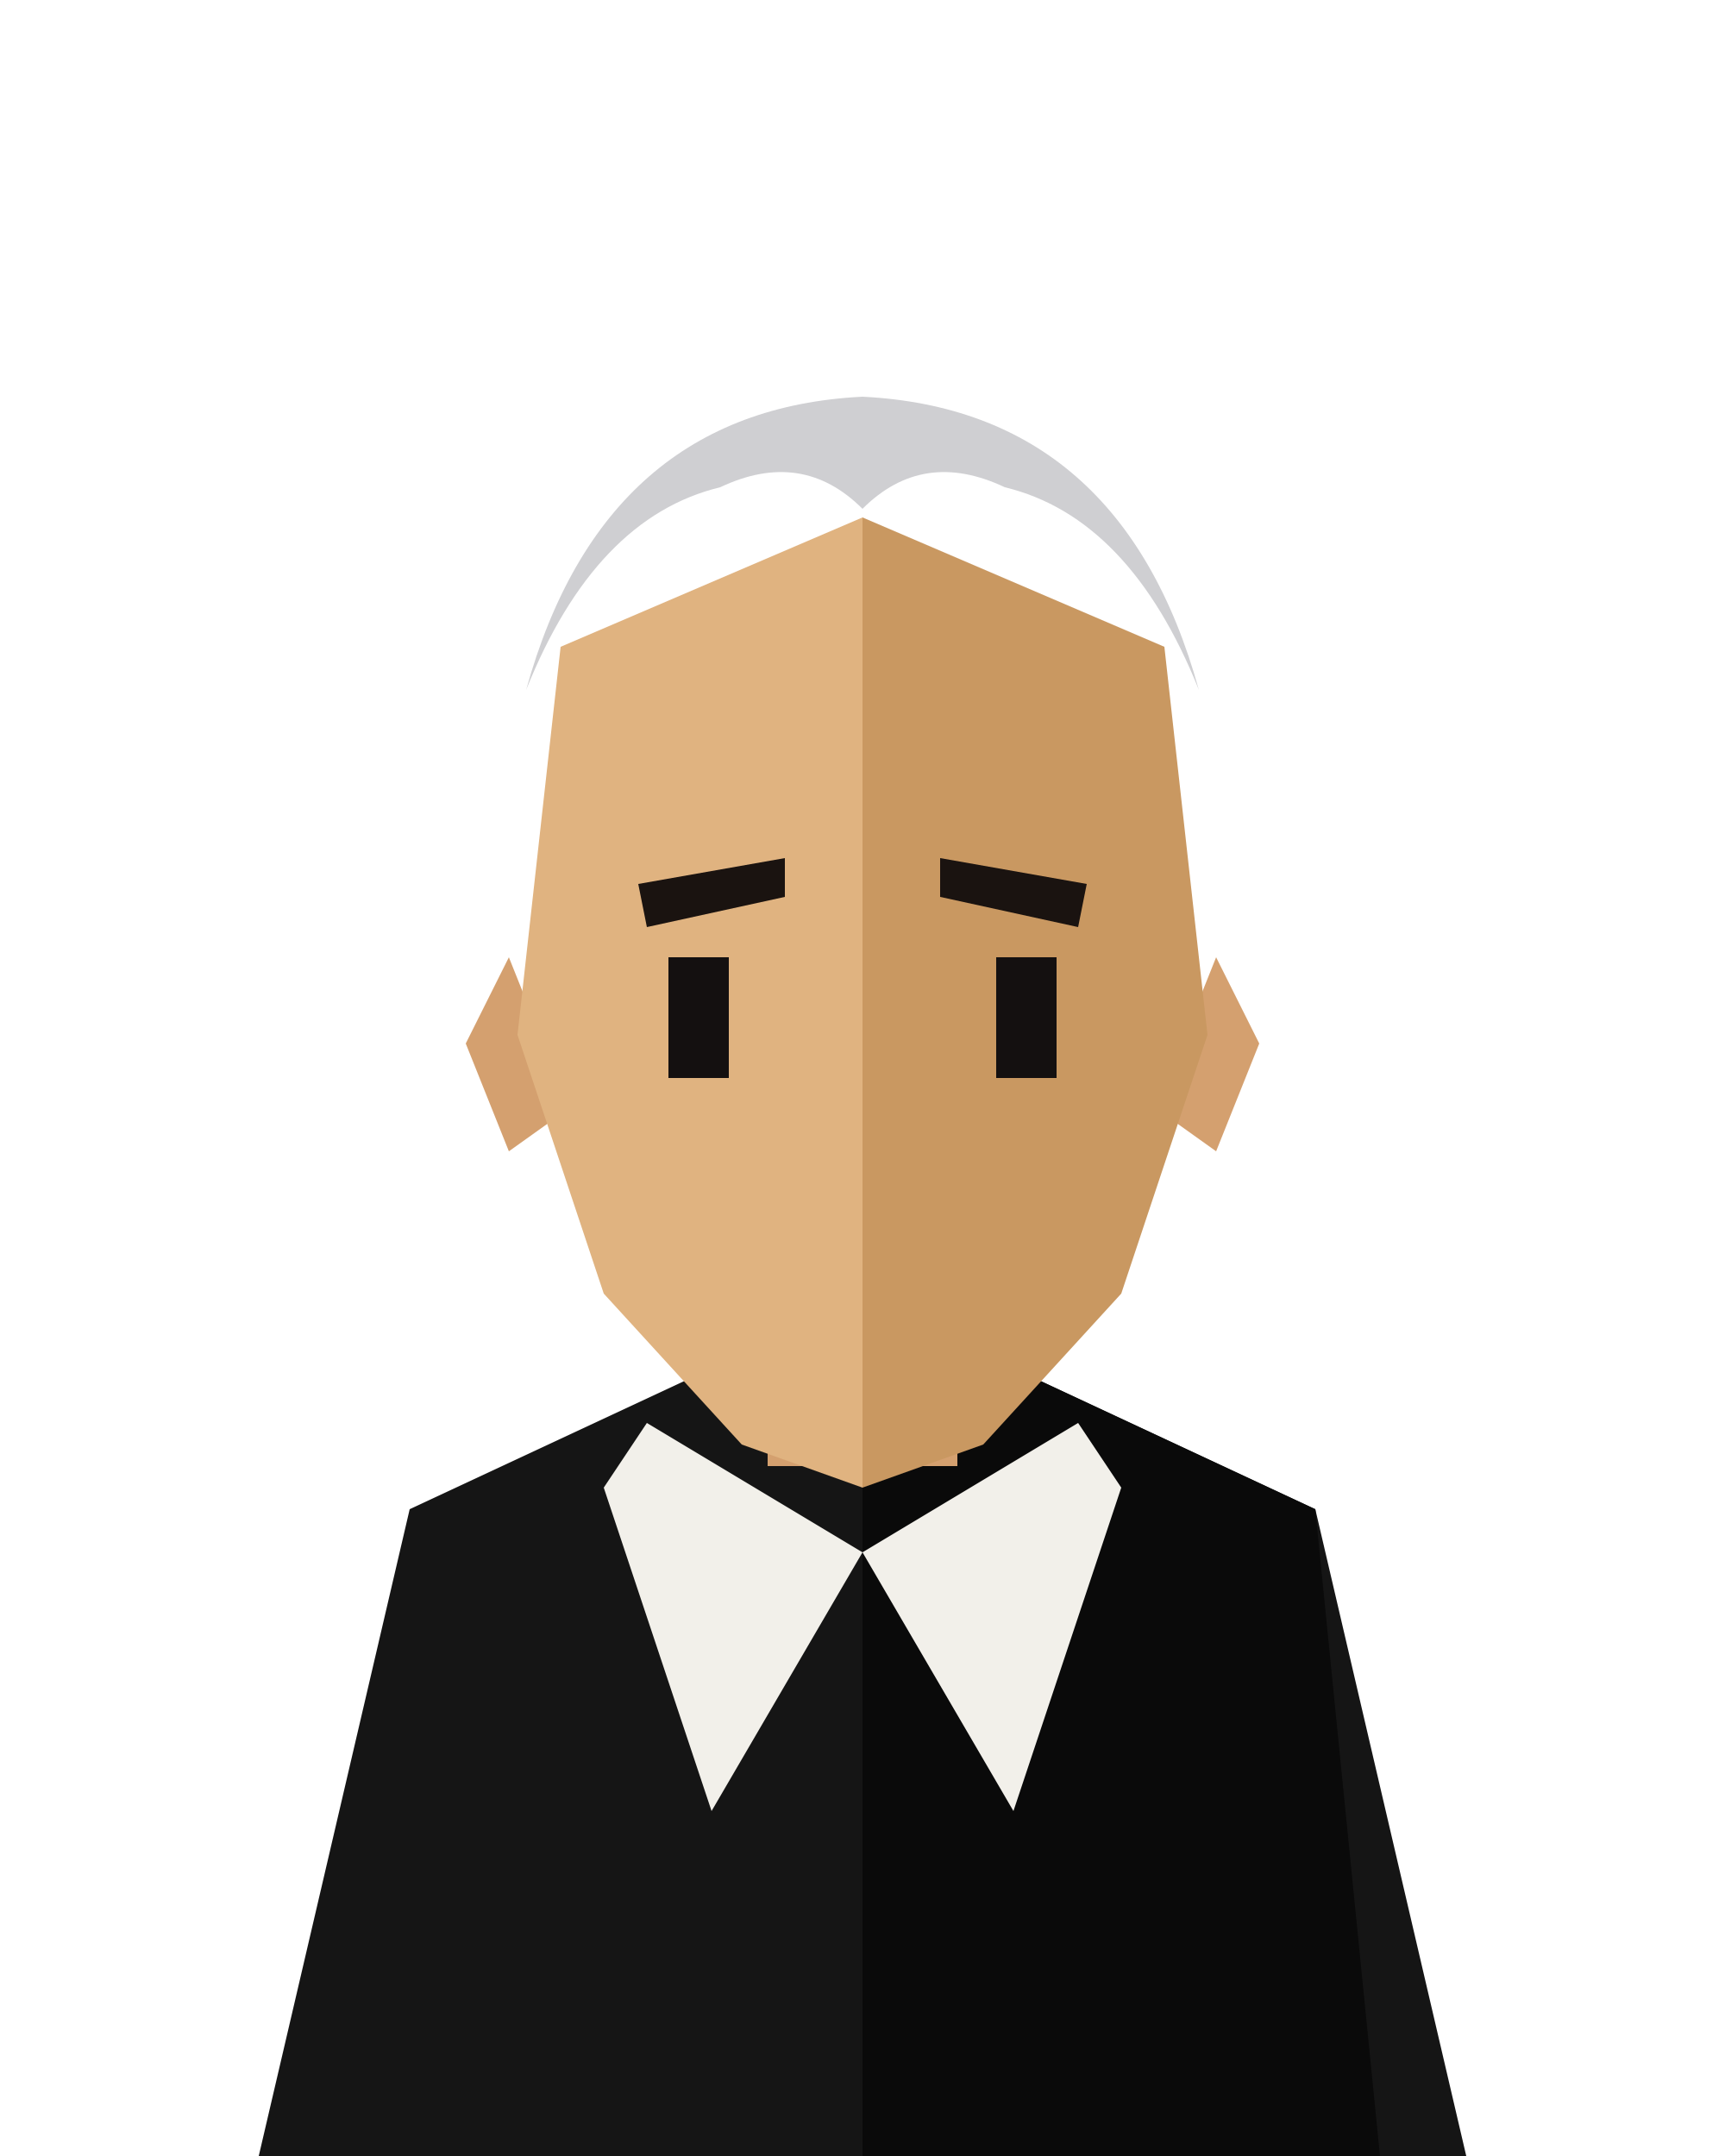
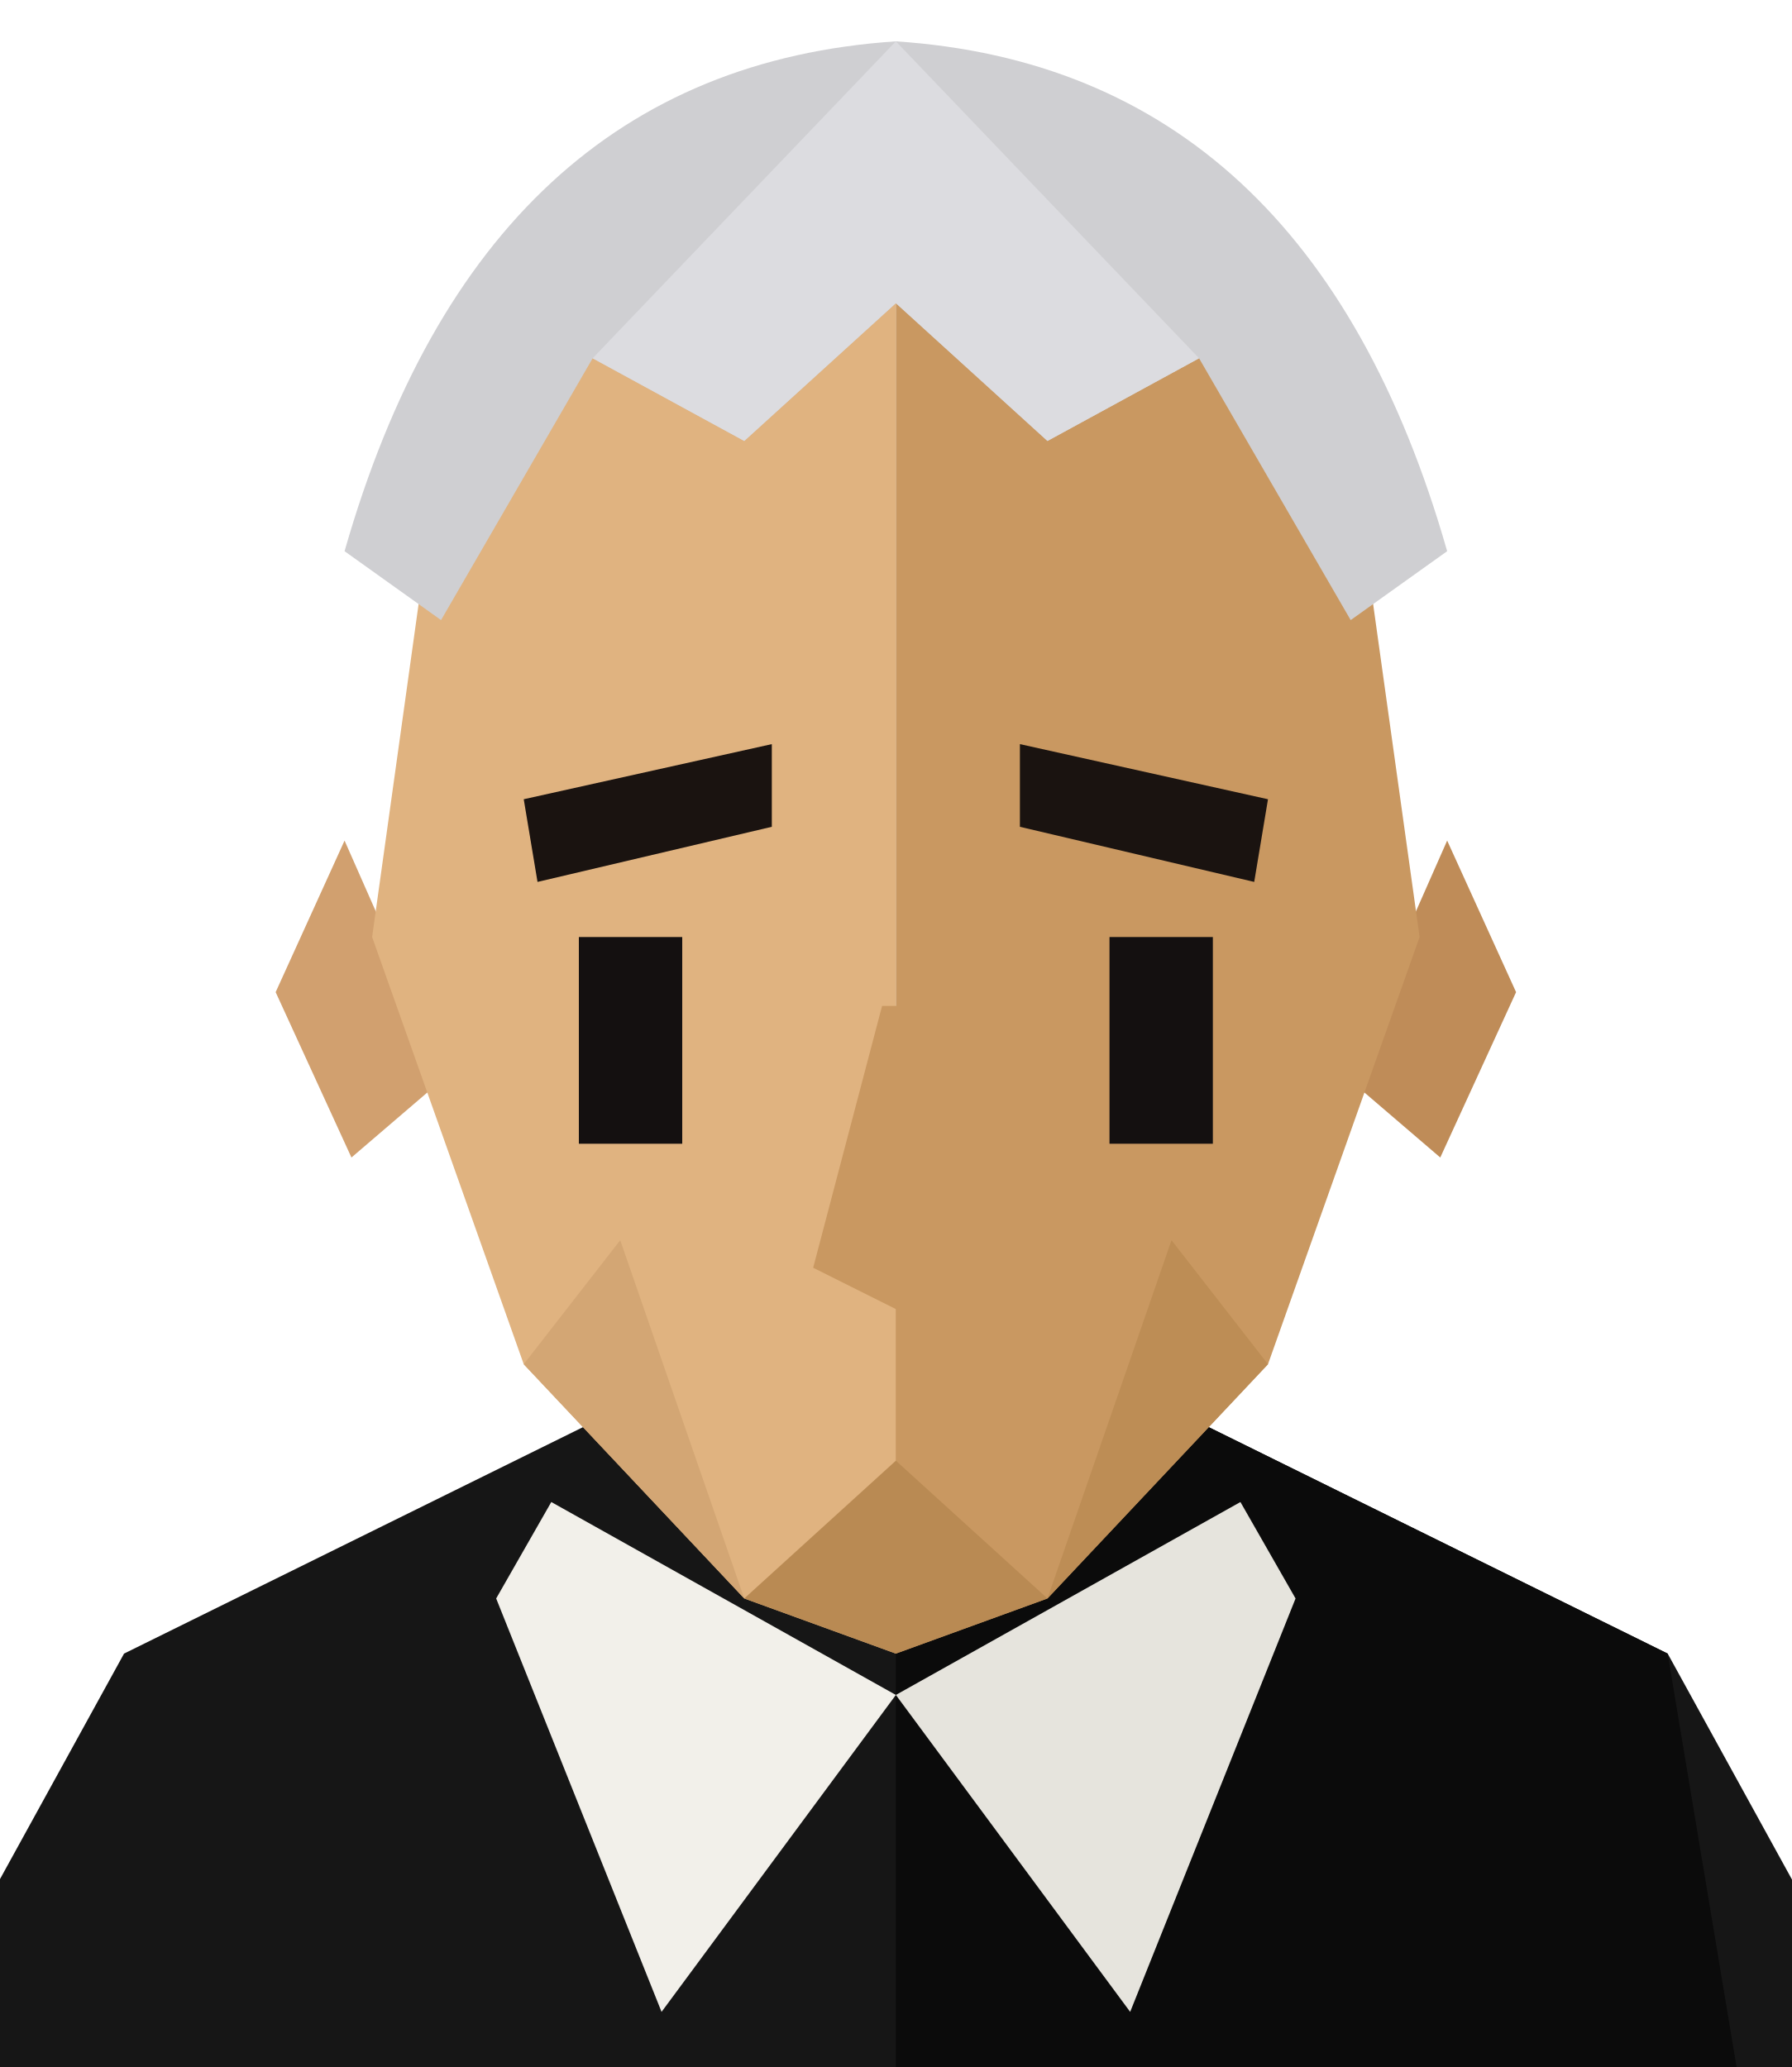
- <svg xmlns="http://www.w3.org/2000/svg" viewBox="0 0 400 500">
-   <path d="M60,500 L95,350 L170,315 L230,315 L305,350 L340,500 Z" fill="#151515" />
-   <path d="M200,500 L200,315 L230,315 L305,350 L320,500 Z" fill="#0a0a0a" />
-   <path d="M150,330 L200,360 L165,420 L140,345 Z" fill="#f2f0ea" />
-   <path d="M250,330 L200,360 L235,420 L260,345 Z" fill="#f2f0ea" />
-   <rect x="178" y="270" width="44" height="70" fill="#d4a06f" />
-   <path d="M118,222 L108,242 L118,267 L132,257 Z" fill="#d4a06f" />
-   <path d="M282,222 L292,242 L282,267 L268,257 Z" fill="#d4a06f" />
-   <path d="M200,120 L130,150 L120,240 L140,300 L172,335 L200,345 Z" fill="#e0b380" />
-   <path d="M200,120 L270,150 L280,240 L260,300 L228,335 L200,345 Z" fill="#c99861" />
-   <path d="M148,205 L182,199 L182,208 L150,215 Z" fill="#1a1310" />
-   <path d="M218,199 L252,205 L250,215 L218,208 Z" fill="#1a1310" />
-   <rect x="155" y="222" width="14" height="28" fill="#141010" />
-   <rect x="231" y="222" width="14" height="28" fill="#141010" />
-   <path d="M122,160 Q140,95 200,92 Q260,95 278,160 Q262,120 233,113 Q214,104 200,118 Q186,104 167,113 Q138,120 122,160 Z" fill="#cfcfd2" />
+ <svg xmlns="http://www.w3.org/2000/svg" viewBox="70 60 260 300">
+   <path d="M55,360 L88,300 L165,262 L235,262 L312,300 L345,360 Z" fill="#161616" />
+   <path d="M200,360 L200,262 L235,262 L312,300 L322,360 Z" fill="#0b0b0b" />
+   <path d="M150,278 L200,306 L166,352 L142,292 Z" fill="#f2f0ea" />
+   <path d="M250,278 L200,306 L234,352 L258,292 Z" fill="#e6e4dd" />
+   <path d="M180,225 h40 v52 l-20,14 l-20,-14 Z" fill="#d1a06f" />
+   <path d="M120,182 L110,204 L121,228 L135,216 Z" fill="#d1a06f" />
+   <path d="M280,182 L290,204 L279,228 L265,216 Z" fill="#bf8c58" />
+   <path d="M200,86 L136,110 L124,196 L146,258 L178,292 L200,300 Z" fill="#e0b380" />
+   <path d="M200,86 L264,110 L276,196 L254,258 L222,292 L200,300 Z" fill="#c99861" />
+   <path d="M200,300 L178,292 L200,272 L222,292 Z" fill="#b98a53" />
+   <path d="M146,258 L178,292 L160,240 Z" fill="#d3a674" />
+   <path d="M254,258 L222,292 L240,240 Z" fill="#bd8d55" />
+   <path d="M146,176 L182,168 L182,180 L148,188 Z" fill="#1a1310" />
+   <path d="M218,168 L254,176 L252,188 L218,180 Z" fill="#1a1310" />
+   <rect x="154" y="196" width="15" height="30" fill="#141010" />
+   <rect x="231" y="196" width="15" height="30" fill="#141010" />
+   <path d="M198,206 L188,244 L200,250 L212,244 L202,206 Z" fill="#c99861" />
+   <path d="M120,140 Q140,70 200,66 Q260,70 280,140 L266,150 L244,112 L222,124 L200,104 L178,124 L156,112 L134,150 Z" fill="#cfcfd2" />
+   <path d="M120,140 L134,150 L152,110 L134,150 Z" fill="#bcbcc0" />
+   <path d="M280,140 L266,150 L248,110 L266,150 Z" fill="#e0e0e3" />
+   <path d="M156,112 L200,66 L244,112 L222,124 L200,104 L178,124 Z" fill="#dcdce0" />
</svg>
